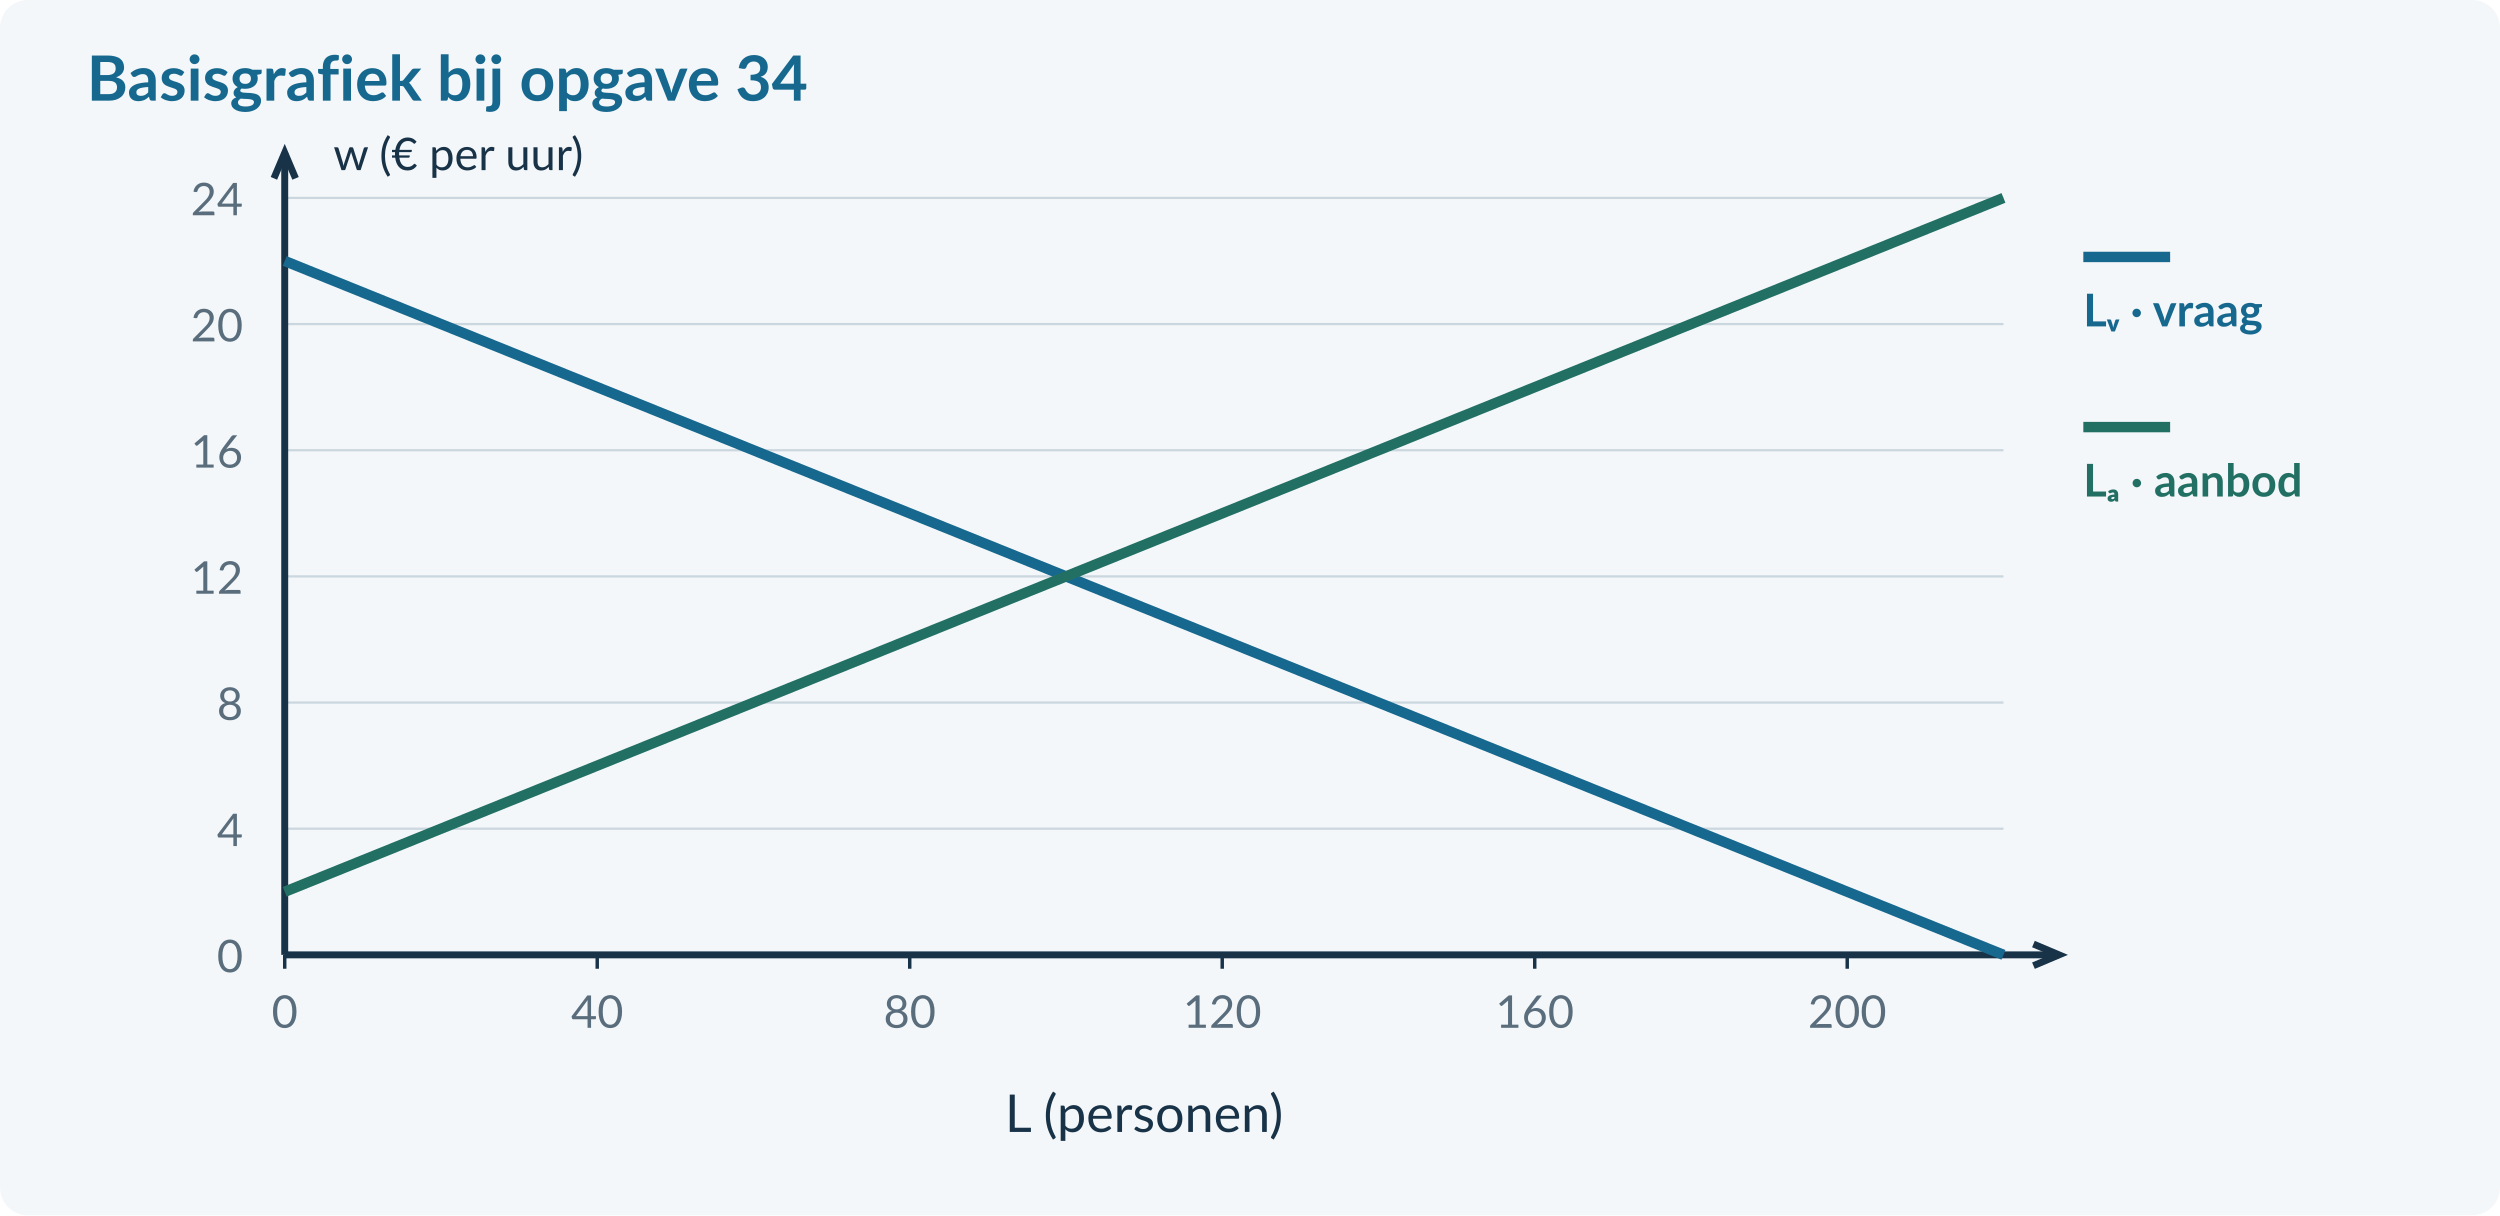
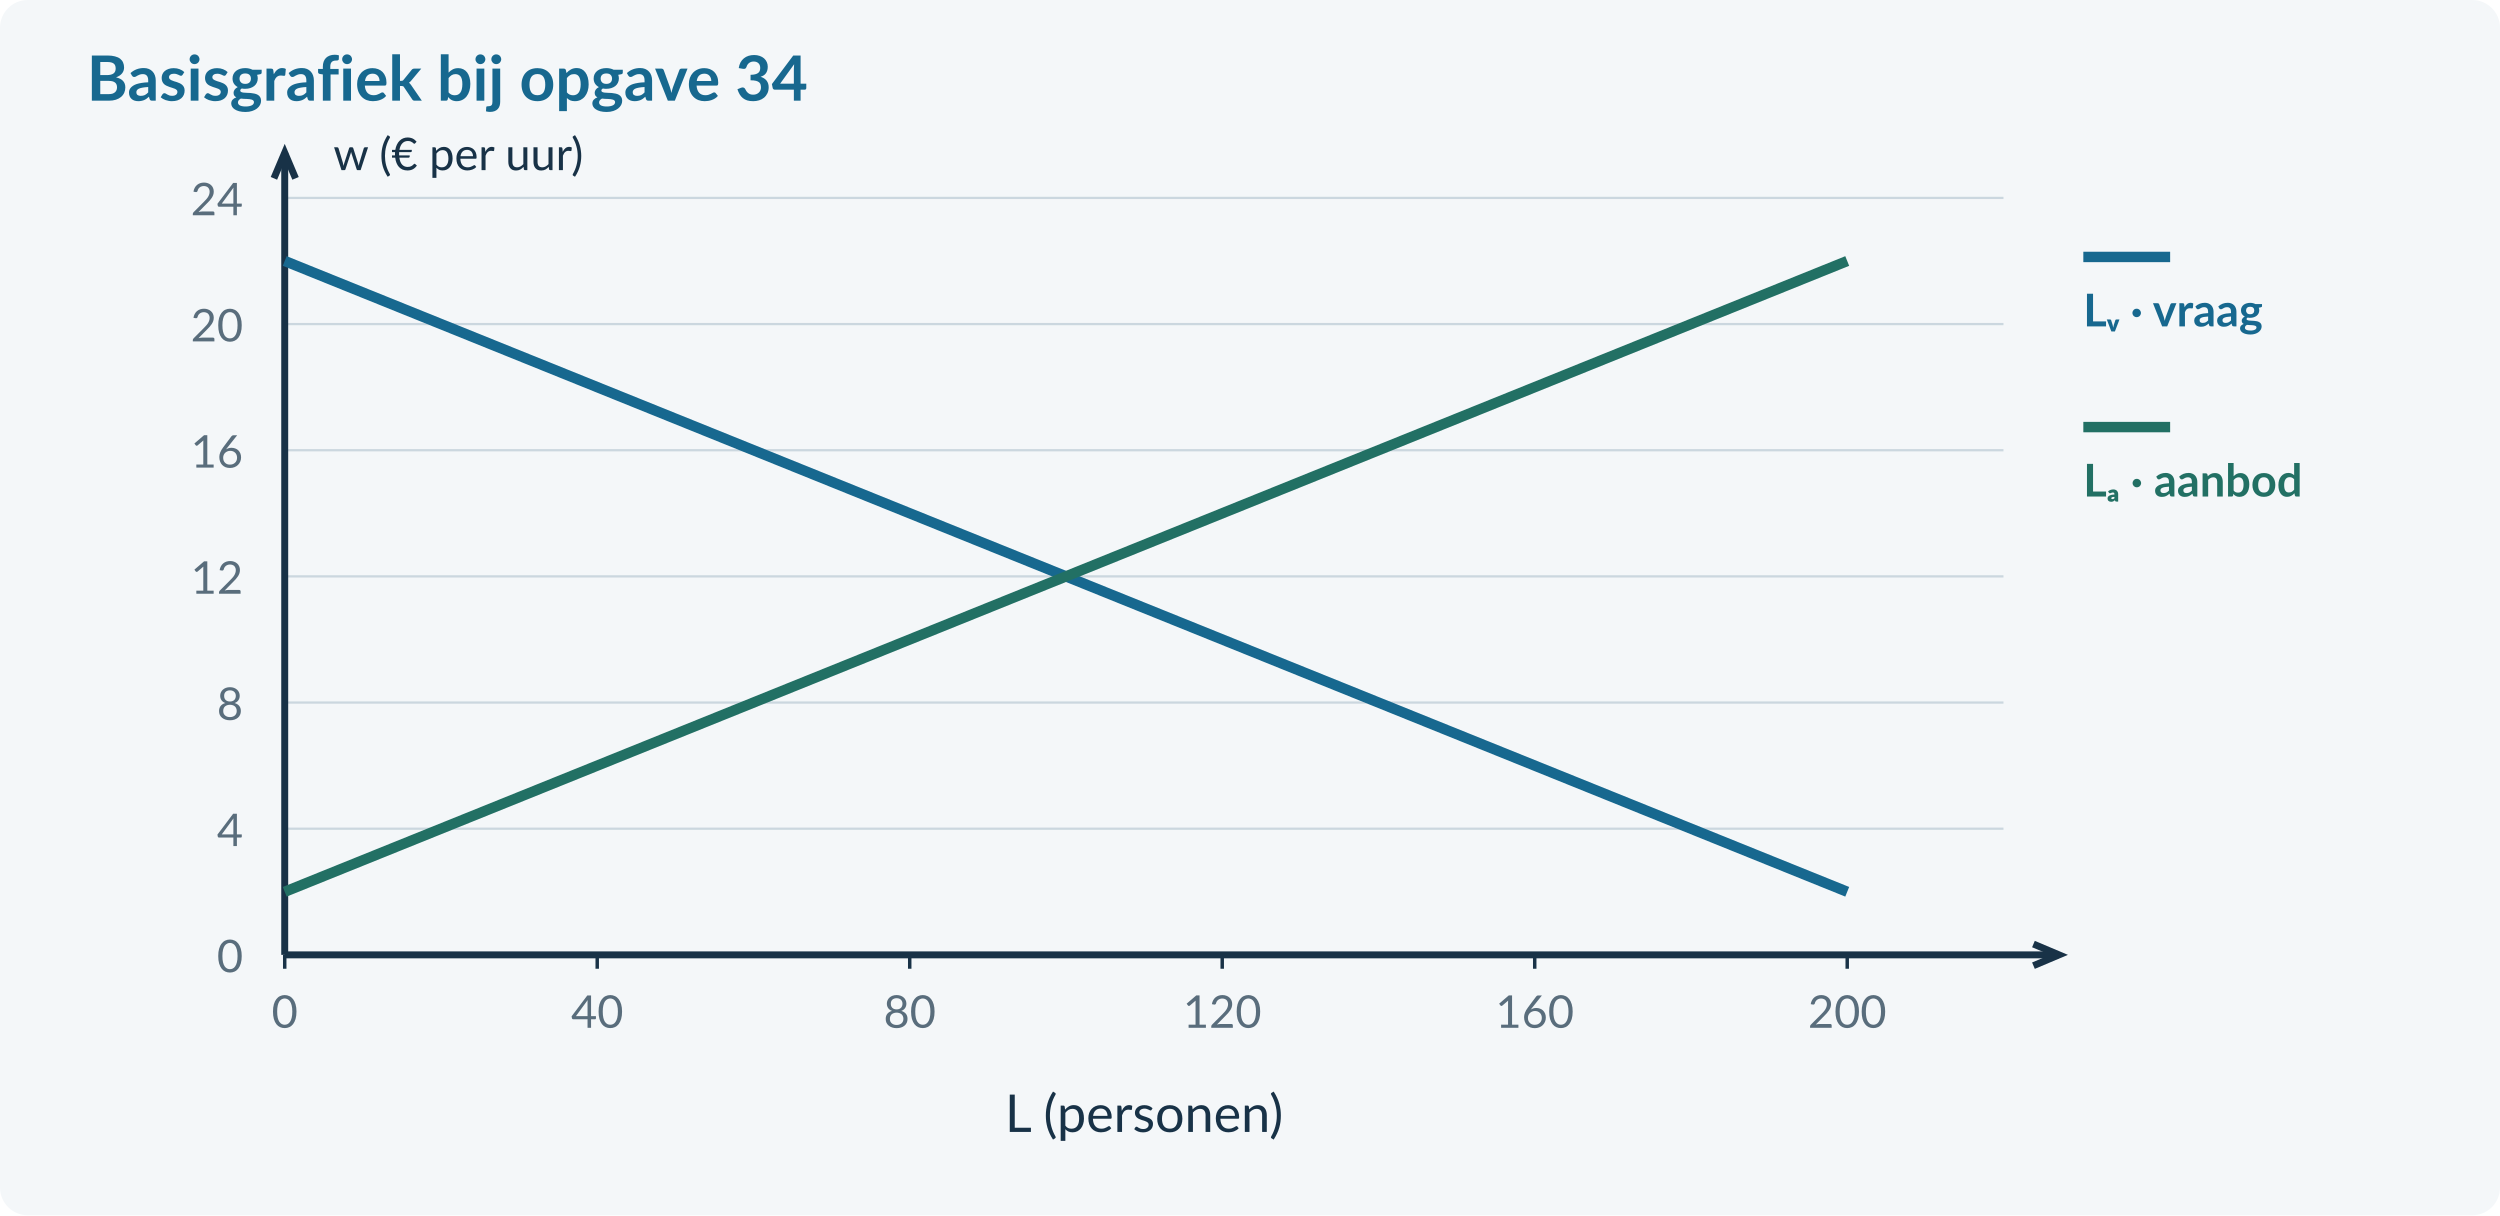
<svg xmlns="http://www.w3.org/2000/svg" width="720" height="350" viewBox="0 0 720 350">
  <rect width="720" height="350" rx="8" fill="#f4f7f9" />
  <text x="25.000" y="29.000" font-family="Lato,DejaVu Sans,sans-serif" font-size="18" fill="#17688f" font-weight="bold" text-anchor="start">Basisgrafiek bij opgave 34</text>
  <line x1="82" y1="275" x2="577" y2="275" stroke="#cbd7df" stroke-width="0.65" />
  <text x="70.000" y="280.000" font-family="Lato,DejaVu Sans,sans-serif" font-size="13" fill="#596d7c" font-weight="normal" text-anchor="end">0</text>
  <line x1="82" y1="238.667" x2="577" y2="238.667" stroke="#cbd7df" stroke-width="0.65" />
  <text x="70.000" y="243.667" font-family="Lato,DejaVu Sans,sans-serif" font-size="13" fill="#596d7c" font-weight="normal" text-anchor="end">4</text>
  <line x1="82" y1="202.333" x2="577" y2="202.333" stroke="#cbd7df" stroke-width="0.65" />
  <text x="70.000" y="207.333" font-family="Lato,DejaVu Sans,sans-serif" font-size="13" fill="#596d7c" font-weight="normal" text-anchor="end">8</text>
  <line x1="82" y1="166" x2="577" y2="166" stroke="#cbd7df" stroke-width="0.65" />
  <text x="70.000" y="171.000" font-family="Lato,DejaVu Sans,sans-serif" font-size="13" fill="#596d7c" font-weight="normal" text-anchor="end">12</text>
  <line x1="82" y1="129.667" x2="577" y2="129.667" stroke="#cbd7df" stroke-width="0.65" />
  <text x="70.000" y="134.667" font-family="Lato,DejaVu Sans,sans-serif" font-size="13" fill="#596d7c" font-weight="normal" text-anchor="end">16</text>
  <line x1="82" y1="93.333" x2="577" y2="93.333" stroke="#cbd7df" stroke-width="0.65" />
  <text x="70.000" y="98.333" font-family="Lato,DejaVu Sans,sans-serif" font-size="13" fill="#596d7c" font-weight="normal" text-anchor="end">20</text>
  <line x1="82" y1="57" x2="577" y2="57" stroke="#cbd7df" stroke-width="0.65" />
  <text x="70.000" y="62.000" font-family="Lato,DejaVu Sans,sans-serif" font-size="13" fill="#596d7c" font-weight="normal" text-anchor="end">24</text>
  <line x1="82" y1="275" x2="82" y2="279" stroke="#183247" stroke-width="1" />
  <text x="82.000" y="296.000" font-family="Lato,DejaVu Sans,sans-serif" font-size="13" fill="#596d7c" font-weight="normal" text-anchor="middle">0</text>
  <line x1="172" y1="275" x2="172" y2="279" stroke="#183247" stroke-width="1" />
  <text x="172.000" y="296.000" font-family="Lato,DejaVu Sans,sans-serif" font-size="13" fill="#596d7c" font-weight="normal" text-anchor="middle">40</text>
  <line x1="262" y1="275" x2="262" y2="279" stroke="#183247" stroke-width="1" />
  <text x="262.000" y="296.000" font-family="Lato,DejaVu Sans,sans-serif" font-size="13" fill="#596d7c" font-weight="normal" text-anchor="middle">80</text>
  <line x1="352" y1="275" x2="352" y2="279" stroke="#183247" stroke-width="1" />
  <text x="352.000" y="296.000" font-family="Lato,DejaVu Sans,sans-serif" font-size="13" fill="#596d7c" font-weight="normal" text-anchor="middle">120</text>
  <line x1="442" y1="275" x2="442" y2="279" stroke="#183247" stroke-width="1" />
  <text x="442.000" y="296.000" font-family="Lato,DejaVu Sans,sans-serif" font-size="13" fill="#596d7c" font-weight="normal" text-anchor="middle">160</text>
  <line x1="532" y1="275" x2="532" y2="279" stroke="#183247" stroke-width="1" />
  <text x="532.000" y="296.000" font-family="Lato,DejaVu Sans,sans-serif" font-size="13" fill="#596d7c" font-weight="normal" text-anchor="middle">200</text>
  <line x1="82" y1="275" x2="593" y2="275" stroke="#183247" stroke-width="2" />
  <path d="M585.632,278.115 L593,275 L585.632,271.885" fill="none" stroke="#183247" stroke-width="2" />
  <line x1="82" y1="275" x2="82" y2="44" stroke="#183247" stroke-width="2" />
  <path d="M85.115,51.368 L82,44 L78.885,51.368" fill="none" stroke="#183247" stroke-width="2" />
  <text x="96.000" y="49.000" font-family="Lato,DejaVu Sans,sans-serif" font-size="13" fill="#183247" font-weight="normal" text-anchor="start">w (€ per uur)</text>
  <text x="329.500" y="326.000" font-family="Lato,DejaVu Sans,sans-serif" font-size="15" fill="#183247" font-weight="normal" text-anchor="middle">L (personen)</text>
-   <line data-curve="arbeidsvraag" x1="82" y1="75.167" x2="577" y2="275" stroke="#17688f" stroke-width="3" />
-   <line data-curve="arbeidsaanbod" x1="82" y1="256.833" x2="577" y2="57" stroke="#227064" stroke-width="3" />
+   <line data-curve="arbeidsvraag" x1="82" y1="75.167" x2="532" y2="256.833" stroke="#17688f" stroke-width="3" />
+   <line data-curve="arbeidsaanbod" x1="82" y1="256.833" x2="532" y2="75.167" stroke="#227064" stroke-width="3" />
  <line x1="600" y1="74" x2="625" y2="74" stroke="#17688f" stroke-width="3" />
  <text x="600.000" y="94.000" font-family="Lato,DejaVu Sans,sans-serif" font-size="13" fill="#17688f" font-weight="bold" text-anchor="start">Lᵥ · vraag</text>
  <line x1="600" y1="123" x2="625" y2="123" stroke="#227064" stroke-width="3" />
  <text x="600.000" y="143.000" font-family="Lato,DejaVu Sans,sans-serif" font-size="13" fill="#227064" font-weight="bold" text-anchor="start">Lₐ · aanbod</text>
</svg>
